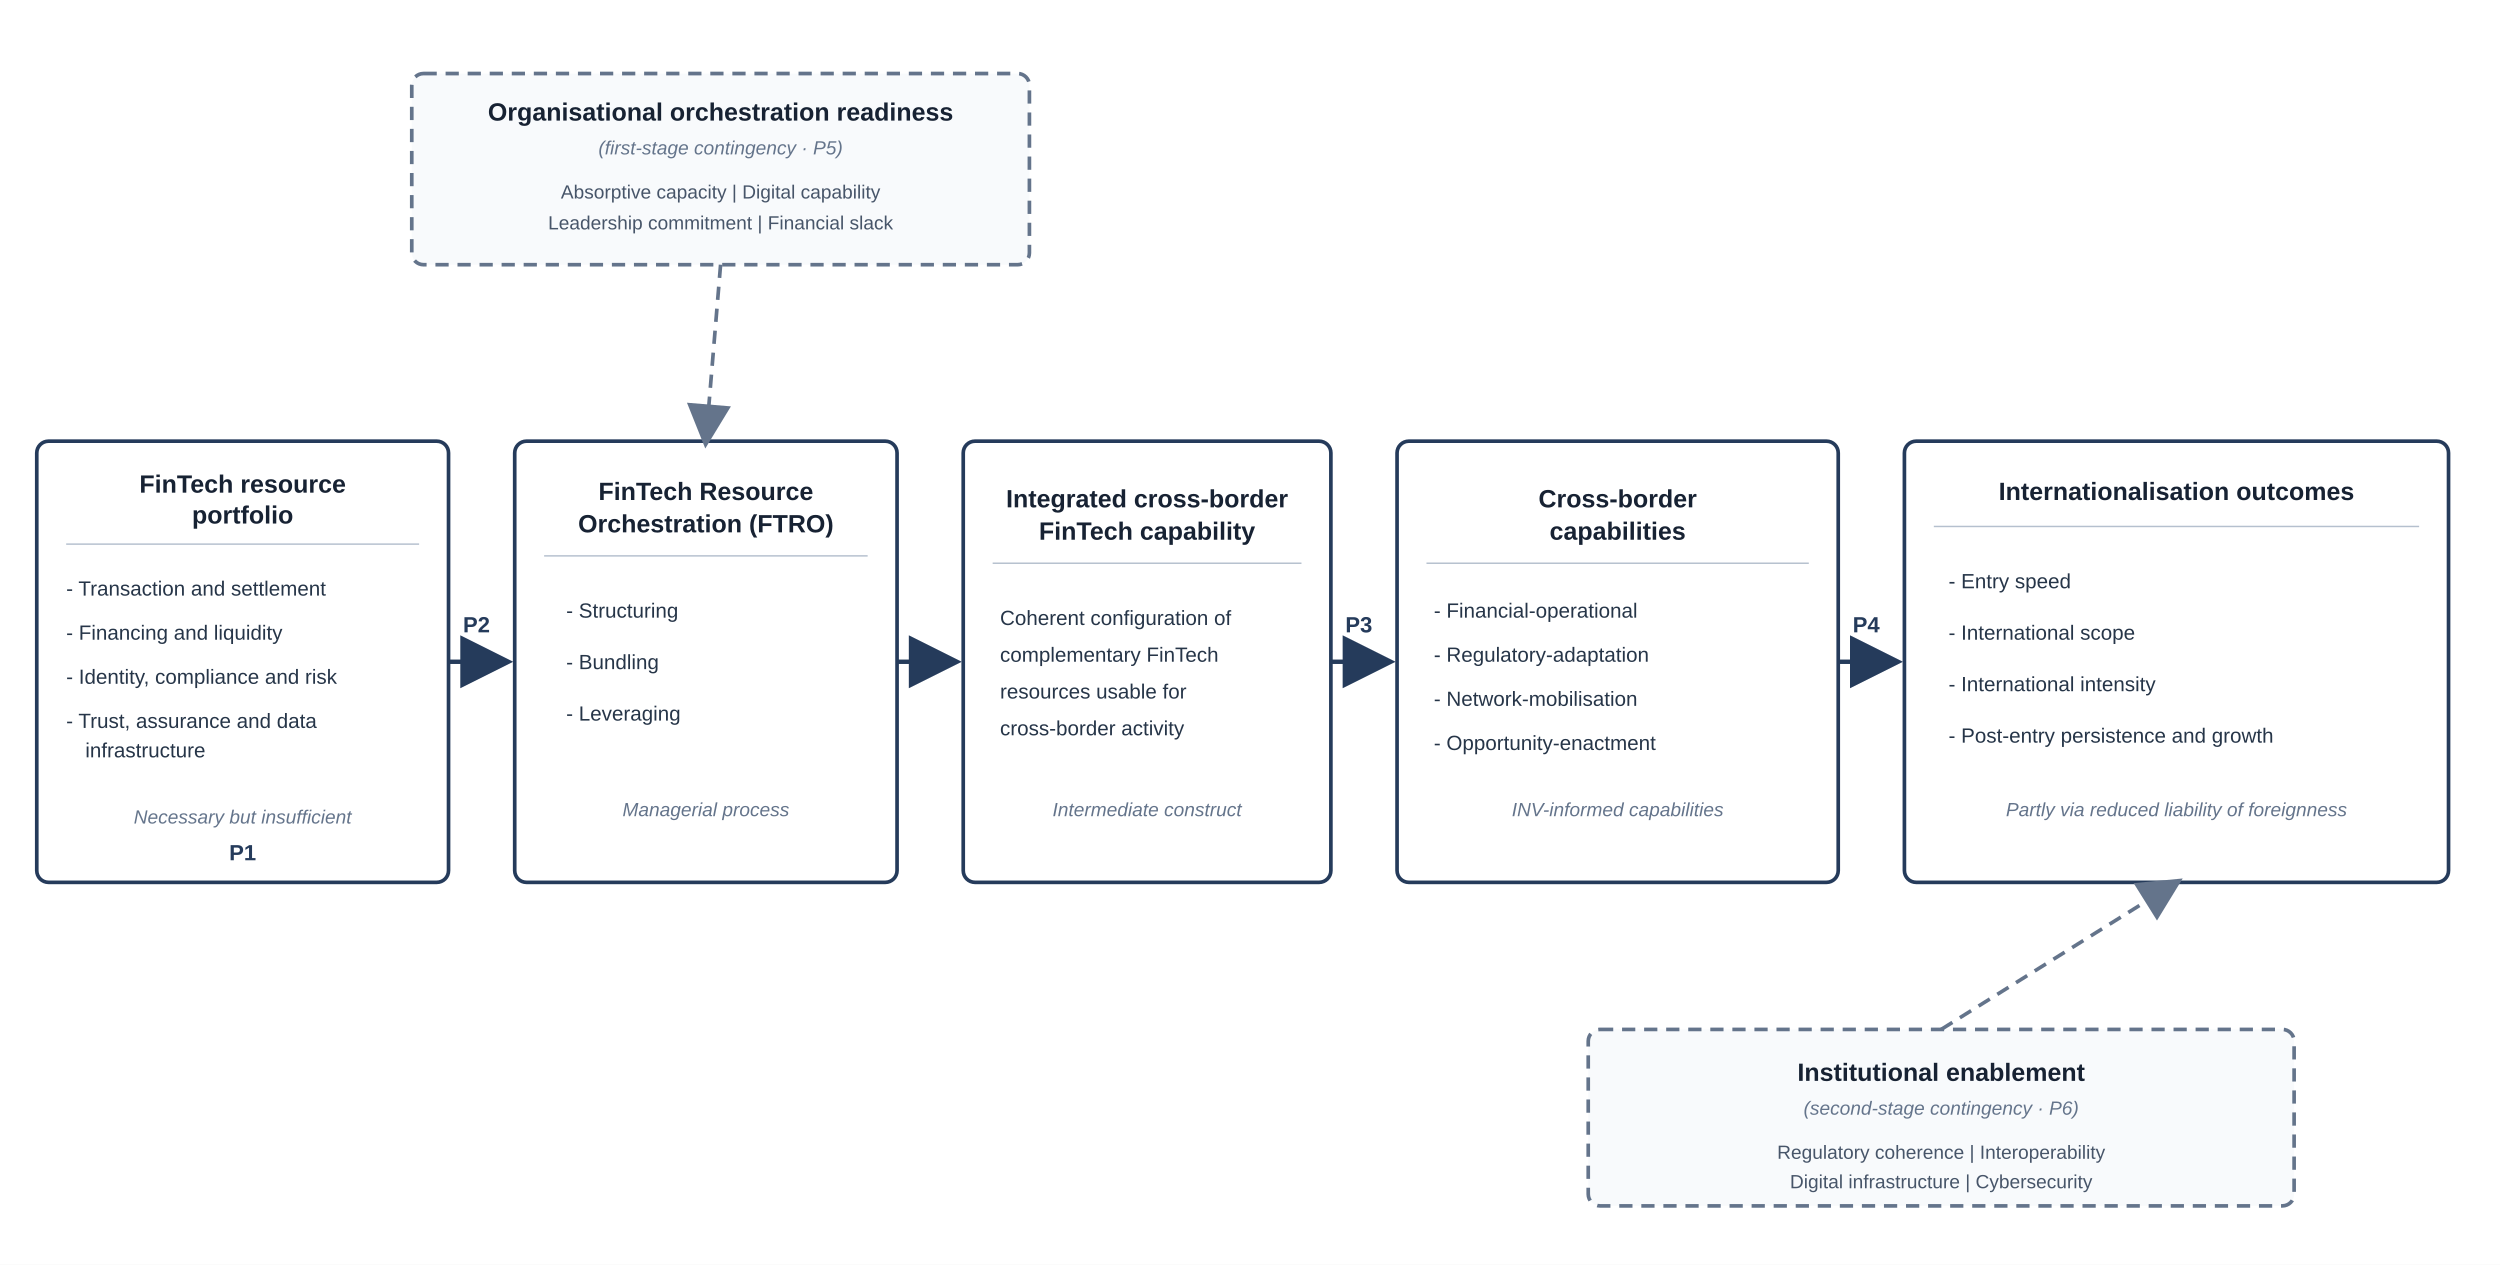
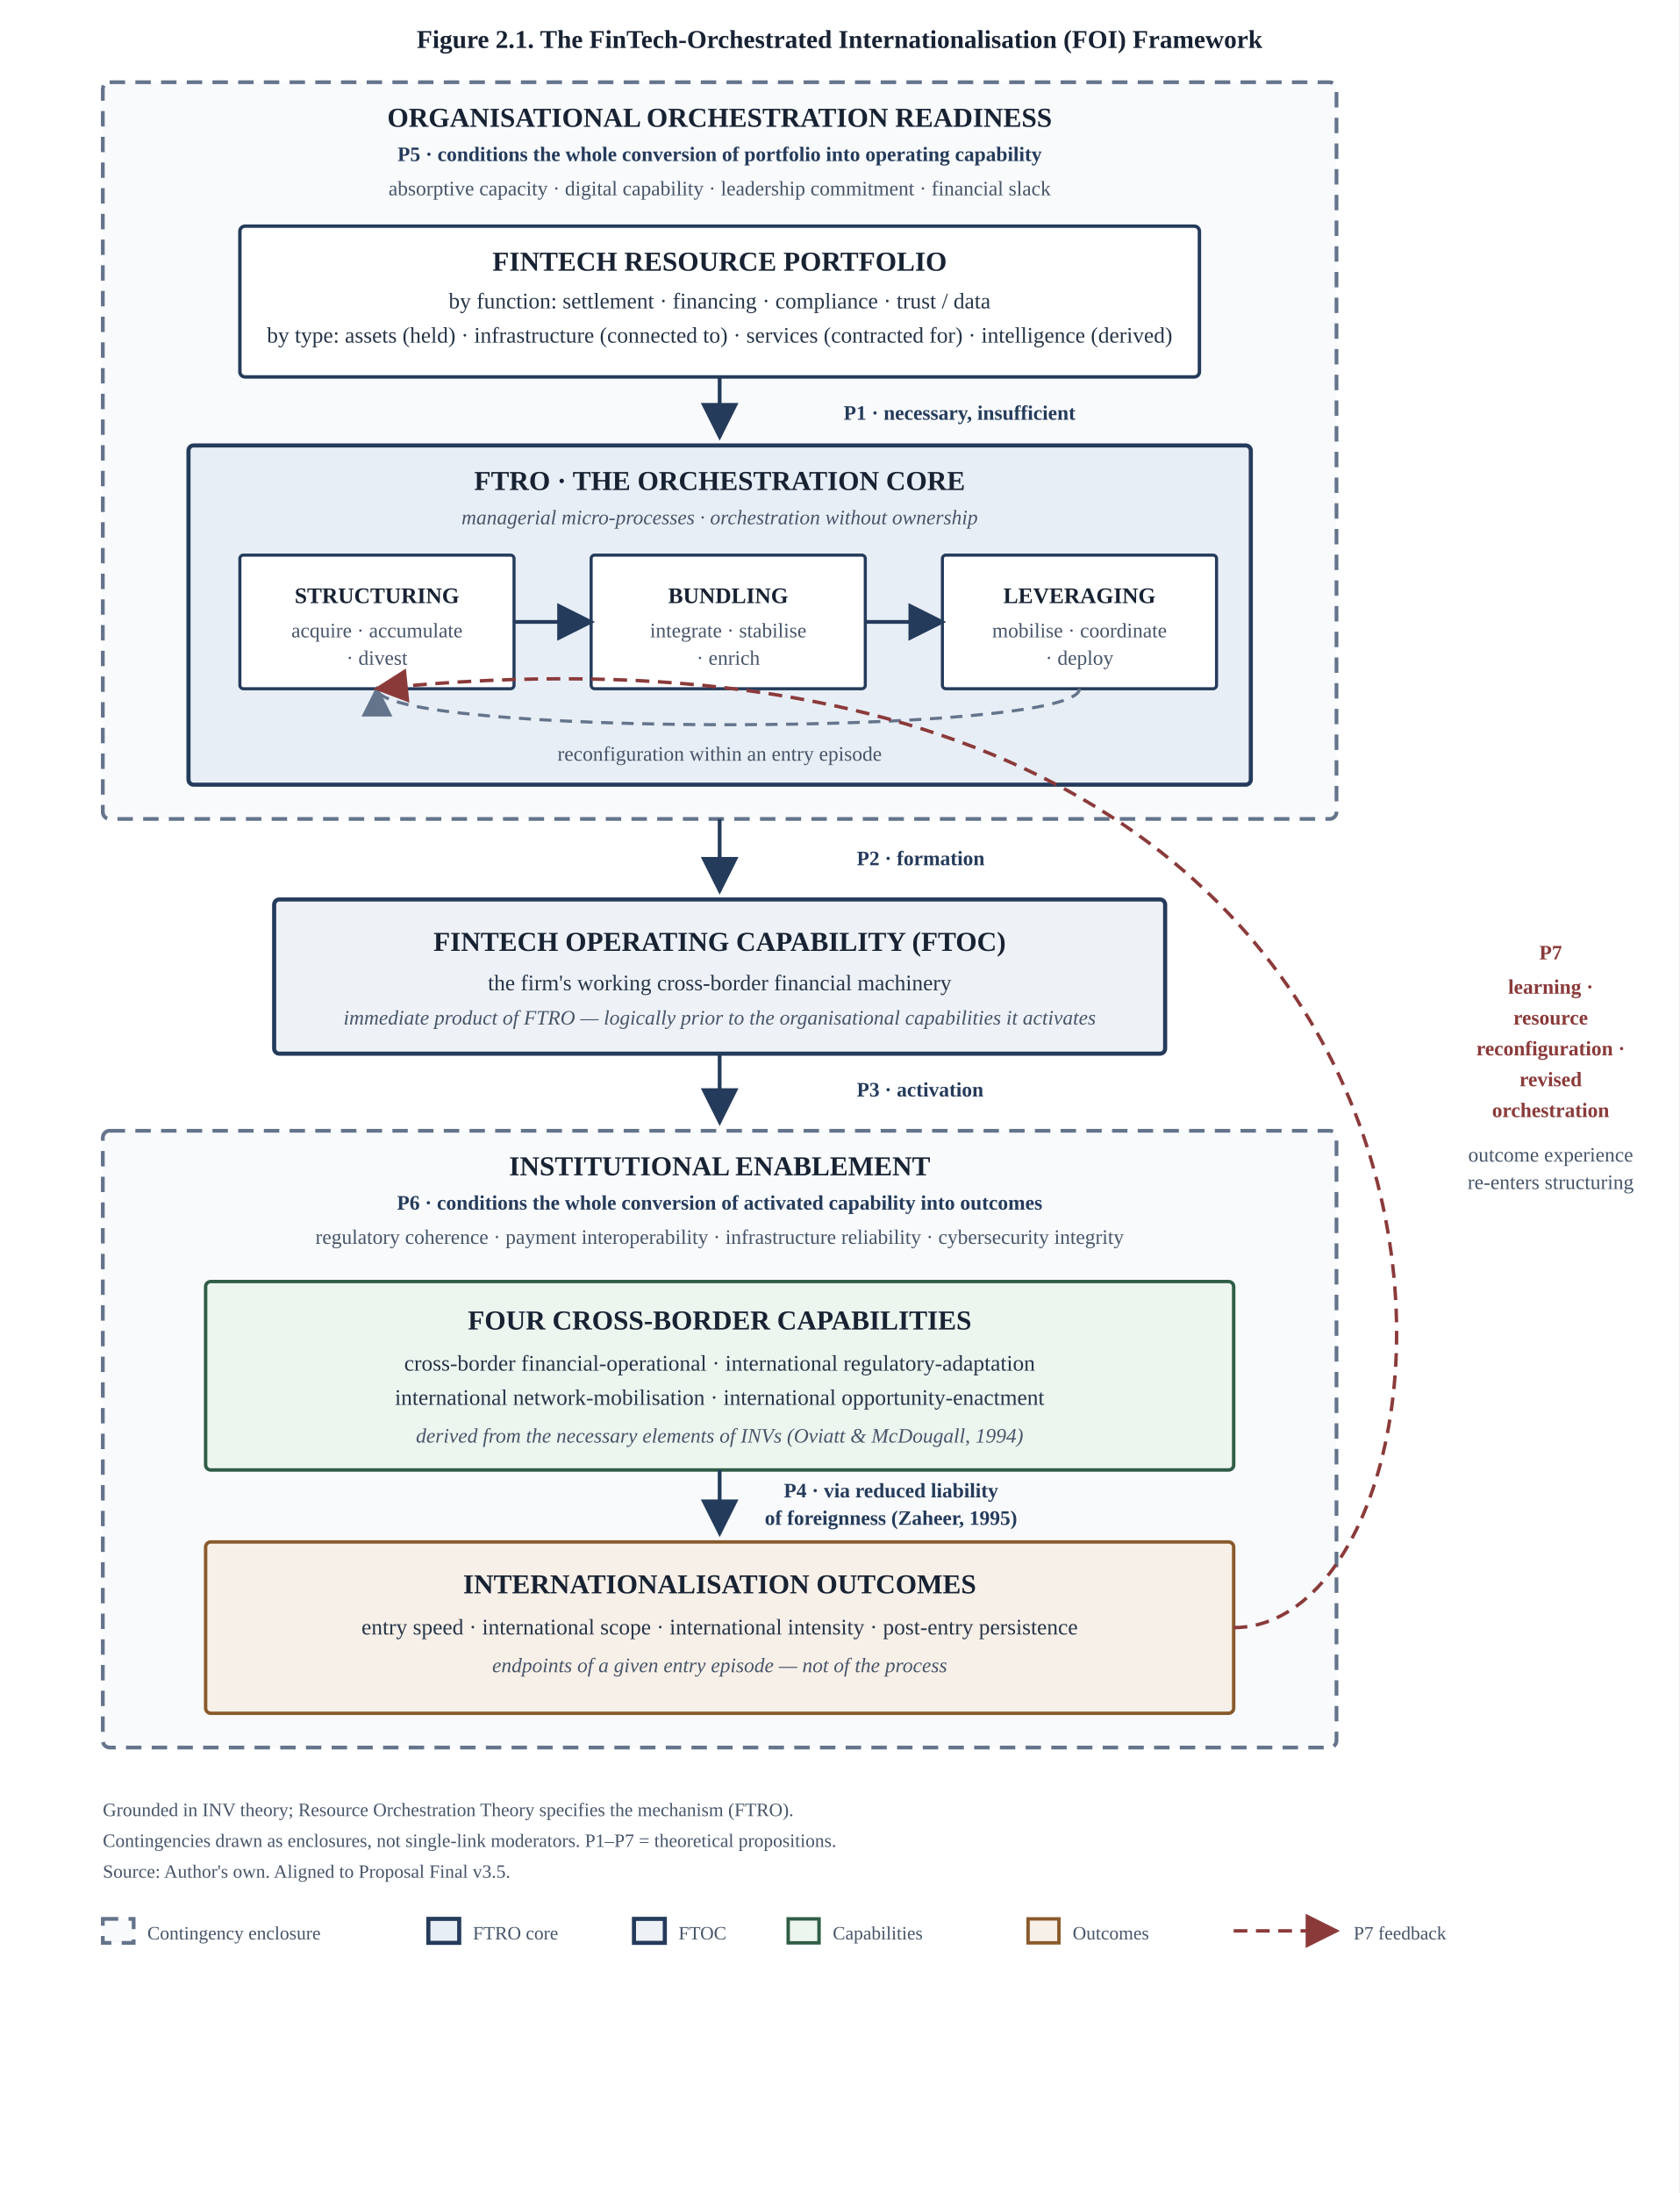
- <svg xmlns="http://www.w3.org/2000/svg" width="1700" height="860" viewBox="0 0 1700 860" role="img" aria-labelledby="title desc">
+ <svg xmlns="http://www.w3.org/2000/svg" width="980" height="1280" viewBox="0 0 980 1280" role="img" aria-labelledby="title desc">
  <defs>
-     <marker id="arrow" markerWidth="12" markerHeight="12" refX="10" refY="6" orient="auto">
-       <path d="M0,0 L12,6 L0,12 Z" fill="#253b5b" />
+     <marker id="arrow" markerWidth="10" markerHeight="10" refX="9" refY="5" orient="auto">
+       <path d="M0,0 L10,5 L0,10 Z" fill="#253b5b" />
    </marker>
-     <marker id="arrow-dashed" markerWidth="12" markerHeight="12" refX="10" refY="6" orient="auto">
-       <path d="M0,0 L12,6 L0,12 Z" fill="#64748b" />
+     <marker id="arrow-muted" markerWidth="10" markerHeight="10" refX="9" refY="5" orient="auto">
+       <path d="M0,0 L10,5 L0,10 Z" fill="#64748b" />
+     </marker>
+     <marker id="arrow-feedback" markerWidth="10" markerHeight="10" refX="9" refY="5" orient="auto">
+       <path d="M0,0 L10,5 L0,10 Z" fill="#8b3a3a" />
    </marker>
    <style>
-       .box { fill: #fff; stroke: #253b5b; stroke-width: 2.5; rx: 8; }
-       .moderator { fill: #f8fafc; stroke: #64748b; stroke-width: 2.5; stroke-dasharray: 9 6; rx: 8; }
-       .title { font: 700 17px Arial, sans-serif; fill: #172233; }
-       .subtitle { font: italic 13px Arial, sans-serif; fill: #64748b; }
-       .item { font: 14px Arial, sans-serif; fill: #263548; }
-       .small { font: 13px Arial, sans-serif; fill: #475569; }
-       .prop { font: 700 15px Arial, sans-serif; fill: #253b5b; }
-       .arrow { fill: none; stroke: #253b5b; stroke-width: 3; marker-end: url(#arrow); }
-       .conditional { fill: none; stroke: #64748b; stroke-width: 2.5; stroke-dasharray: 9 6; marker-end: url(#arrow-dashed); }
+       .canvas { fill: #ffffff; }
+       .enclosure { fill: #f8fafc; stroke: #64748b; stroke-width: 2.2; stroke-dasharray: 9 6; }
+       .box { fill: #ffffff; stroke: #253b5b; stroke-width: 2; }
+       .core { fill: #e8eef6; stroke: #253b5b; stroke-width: 2.4; }
+       .process { fill: #ffffff; stroke: #253b5b; stroke-width: 1.8; }
+       .ftoc { fill: #eef2f7; stroke: #253b5b; stroke-width: 2.4; }
+       .capability { fill: #edf5ef; stroke: #2f5d45; stroke-width: 2; }
+       .outcome { fill: #f7f0e8; stroke: #8a5a2b; stroke-width: 2; }
+       .title { font: 700 16px Georgia, 'Times New Roman', serif; fill: #172233; }
+       .subtitle { font: italic 12px Georgia, 'Times New Roman', serif; fill: #475569; }
+       .item { font: 13px Georgia, 'Times New Roman', serif; fill: #263548; }
+       .small { font: 12px Georgia, 'Times New Roman', serif; fill: #475569; }
+       .prop { font: 700 12px Georgia, 'Times New Roman', serif; fill: #253b5b; }
+       .prop-feedback { font: 700 12px Georgia, 'Times New Roman', serif; fill: #8b3a3a; }
+       .arrow { fill: none; stroke: #253b5b; stroke-width: 2.2; marker-end: url(#arrow); }
+       .arrow-dashed { fill: none; stroke: #64748b; stroke-width: 1.8; stroke-dasharray: 7 5; marker-end: url(#arrow-muted); }
+       .arrow-feedback { fill: none; stroke: #8b3a3a; stroke-width: 2; stroke-dasharray: 8 5; marker-end: url(#arrow-feedback); }
+       .fig-label { font: 700 15px Georgia, 'Times New Roman', serif; fill: #172233; }
+       .legend { font: 11px Georgia, 'Times New Roman', serif; fill: #475569; }
    </style>
  </defs>
-   <rect width="1700" height="860" fill="#fff" />
-   <rect class="moderator" x="280" y="50" width="420" height="130" />
-   <text class="title" x="490" y="82" text-anchor="middle">Organisational orchestration readiness</text>
-   <text class="subtitle" x="490" y="105" text-anchor="middle">(first-stage contingency · P5)</text>
-   <text class="small" x="490" y="135" text-anchor="middle">Absorptive capacity | Digital capability</text>
-   <text class="small" x="490" y="156" text-anchor="middle">Leadership commitment | Financial slack</text>
-   <rect class="box" x="25" y="300" width="280" height="300" />
-   <text class="title" x="165" y="335" text-anchor="middle">FinTech resource</text>
-   <text class="title" x="165" y="356" text-anchor="middle">portfolio</text>
-   <line x1="45" y1="370" x2="285" y2="370" stroke="#b5c0ce" />
-   <text class="item" x="45" y="405">- Transaction and settlement</text>
-   <text class="item" x="45" y="435">- Financing and liquidity</text>
-   <text class="item" x="45" y="465">- Identity, compliance and risk</text>
-   <text class="item" x="45" y="495">- Trust, assurance and data</text>
-   <text class="item" x="58" y="515">infrastructure</text>
-   <text class="subtitle" x="165" y="560" text-anchor="middle">Necessary but insufficient</text>
-   <text class="prop" x="165" y="585" text-anchor="middle">P1</text>
-   <rect class="box" x="350" y="300" width="260" height="300" />
-   <text class="title" x="480" y="340" text-anchor="middle">FinTech Resource</text>
-   <text class="title" x="480" y="362" text-anchor="middle">Orchestration (FTRO)</text>
-   <line x1="370" y1="378" x2="590" y2="378" stroke="#b5c0ce" />
-   <text class="item" x="385" y="420">- Structuring</text>
-   <text class="item" x="385" y="455">- Bundling</text>
-   <text class="item" x="385" y="490">- Leveraging</text>
-   <text class="subtitle" x="480" y="555" text-anchor="middle">Managerial process</text>
-   <rect class="box" x="655" y="300" width="250" height="300" />
-   <text class="title" x="780" y="345" text-anchor="middle">Integrated cross-border</text>
-   <text class="title" x="780" y="367" text-anchor="middle">FinTech capability</text>
-   <line x1="675" y1="383" x2="885" y2="383" stroke="#b5c0ce" />
-   <text class="item" x="680" y="425">Coherent configuration of</text>
-   <text class="item" x="680" y="450">complementary FinTech</text>
-   <text class="item" x="680" y="475">resources usable for</text>
-   <text class="item" x="680" y="500">cross-border activity</text>
-   <text class="subtitle" x="780" y="555" text-anchor="middle">Intermediate construct</text>
-   <rect class="box" x="950" y="300" width="300" height="300" />
-   <text class="title" x="1100" y="345" text-anchor="middle">Cross-border</text>
-   <text class="title" x="1100" y="367" text-anchor="middle">capabilities</text>
-   <line x1="970" y1="383" x2="1230" y2="383" stroke="#b5c0ce" />
-   <text class="item" x="975" y="420">- Financial-operational</text>
-   <text class="item" x="975" y="450">- Regulatory-adaptation</text>
-   <text class="item" x="975" y="480">- Network-mobilisation</text>
-   <text class="item" x="975" y="510">- Opportunity-enactment</text>
-   <text class="subtitle" x="1100" y="555" text-anchor="middle">INV-informed capabilities</text>
-   <rect class="box" x="1295" y="300" width="370" height="300" />
-   <text class="title" x="1480" y="340" text-anchor="middle">Internationalisation outcomes</text>
-   <line x1="1315" y1="358" x2="1645" y2="358" stroke="#b5c0ce" />
-   <text class="item" x="1325" y="400">- Entry speed</text>
-   <text class="item" x="1325" y="435">- International scope</text>
-   <text class="item" x="1325" y="470">- International intensity</text>
-   <text class="item" x="1325" y="505">- Post-entry persistence and growth</text>
-   <text class="subtitle" x="1480" y="555" text-anchor="middle">Partly via reduced liability of foreignness</text>
-   <line class="arrow" x1="305" y1="450" x2="343" y2="450" />
-   <text class="prop" x="324" y="430" text-anchor="middle">P2</text>
-   <line class="arrow" x1="610" y1="450" x2="648" y2="450" />
-   <line class="arrow" x1="905" y1="450" x2="943" y2="450" />
-   <text class="prop" x="924" y="430" text-anchor="middle">P3</text>
-   <line class="arrow" x1="1250" y1="450" x2="1288" y2="450" />
-   <text class="prop" x="1269" y="430" text-anchor="middle">P4</text>
-   <line class="conditional" x1="490" y1="180" x2="480" y2="300" />
-   <rect class="moderator" x="1080" y="700" width="480" height="120" />
-   <text class="title" x="1320" y="735" text-anchor="middle">Institutional enablement</text>
-   <text class="subtitle" x="1320" y="758" text-anchor="middle">(second-stage contingency · P6)</text>
-   <text class="small" x="1320" y="788" text-anchor="middle">Regulatory coherence | Interoperability</text>
-   <text class="small" x="1320" y="808" text-anchor="middle">Digital infrastructure | Cybersecurity</text>
-   <line class="conditional" x1="1320" y1="700" x2="1480" y2="600" />
+   <rect class="canvas" width="980" height="1280" />
+   <text class="fig-label" x="490" y="28" text-anchor="middle">Figure 2.1. The FinTech-Orchestrated Internationalisation (FOI) Framework</text>
+   <rect class="enclosure" x="60" y="48" width="720" height="430" rx="4" />
+   <text class="title" x="420" y="74" text-anchor="middle">ORGANISATIONAL ORCHESTRATION READINESS</text>
+   <text class="prop" x="420" y="94" text-anchor="middle">P5 · conditions the whole conversion of portfolio into operating capability</text>
+   <text class="small" x="420" y="114" text-anchor="middle">absorptive capacity · digital capability · leadership commitment · financial slack</text>
+   <rect class="box" x="140" y="132" width="560" height="88" rx="3" />
+   <text class="title" x="420" y="158" text-anchor="middle">FINTECH RESOURCE PORTFOLIO</text>
+   <text class="item" x="420" y="180" text-anchor="middle">by function: settlement · financing · compliance · trust / data</text>
+   <text class="item" x="420" y="200" text-anchor="middle">by type: assets (held) · infrastructure (connected to) · services (contracted for) · intelligence (derived)</text>
+   <line class="arrow" x1="420" y1="220" x2="420" y2="255" />
+   <text class="prop" x="560" y="245" text-anchor="middle">P1 · necessary, insufficient</text>
+   <rect class="core" x="110" y="260" width="620" height="198" rx="3" />
+   <text class="title" x="420" y="286" text-anchor="middle">FTRO · THE ORCHESTRATION CORE</text>
+   <text class="subtitle" x="420" y="306" text-anchor="middle">managerial micro-processes · orchestration without ownership</text>
+   <rect class="process" x="140" y="324" width="160" height="78" rx="2" />
+   <text class="title" x="220" y="352" text-anchor="middle" style="font-size:13px">STRUCTURING</text>
+   <text class="small" x="220" y="372" text-anchor="middle">acquire · accumulate</text>
+   <text class="small" x="220" y="388" text-anchor="middle">· divest</text>
+   <rect class="process" x="345" y="324" width="160" height="78" rx="2" />
+   <text class="title" x="425" y="352" text-anchor="middle" style="font-size:13px">BUNDLING</text>
+   <text class="small" x="425" y="372" text-anchor="middle">integrate · stabilise</text>
+   <text class="small" x="425" y="388" text-anchor="middle">· enrich</text>
+   <rect class="process" x="550" y="324" width="160" height="78" rx="2" />
+   <text class="title" x="630" y="352" text-anchor="middle" style="font-size:13px">LEVERAGING</text>
+   <text class="small" x="630" y="372" text-anchor="middle">mobilise · coordinate</text>
+   <text class="small" x="630" y="388" text-anchor="middle">· deploy</text>
+   <line class="arrow" x1="300" y1="363" x2="345" y2="363" />
+   <line class="arrow" x1="505" y1="363" x2="550" y2="363" />
+   <path class="arrow-dashed" d="M630,402 C630,430 220,430 220,402" />
+   <text class="small" x="420" y="444" text-anchor="middle">reconfiguration within an entry episode</text>
+   <line class="arrow" x1="420" y1="478" x2="420" y2="520" />
+   <text class="prop" x="500" y="505" text-anchor="start">P2 · formation</text>
+   <rect class="ftoc" x="160" y="525" width="520" height="90" rx="3" />
+   <text class="title" x="420" y="555" text-anchor="middle">FINTECH OPERATING CAPABILITY (FTOC)</text>
+   <text class="item" x="420" y="578" text-anchor="middle">the firm's working cross-border financial machinery</text>
+   <text class="subtitle" x="420" y="598" text-anchor="middle">immediate product of FTRO — logically prior to the organisational capabilities it activates</text>
+   <line class="arrow" x1="420" y1="615" x2="420" y2="655" />
+   <text class="prop" x="500" y="640" text-anchor="start">P3 · activation</text>
+   <rect class="enclosure" x="60" y="660" width="720" height="360" rx="4" />
+   <text class="title" x="420" y="686" text-anchor="middle">INSTITUTIONAL ENABLEMENT</text>
+   <text class="prop" x="420" y="706" text-anchor="middle">P6 · conditions the whole conversion of activated capability into outcomes</text>
+   <text class="small" x="420" y="726" text-anchor="middle">regulatory coherence · payment interoperability · infrastructure reliability · cybersecurity integrity</text>
+   <rect class="capability" x="120" y="748" width="600" height="110" rx="3" />
+   <text class="title" x="420" y="776" text-anchor="middle">FOUR CROSS-BORDER CAPABILITIES</text>
+   <text class="item" x="420" y="800" text-anchor="middle">cross-border financial-operational · international regulatory-adaptation</text>
+   <text class="item" x="420" y="820" text-anchor="middle">international network-mobilisation · international opportunity-enactment</text>
+   <text class="subtitle" x="420" y="842" text-anchor="middle">derived from the necessary elements of INVs (Oviatt &amp; McDougall, 1994)</text>
+   <line class="arrow" x1="420" y1="858" x2="420" y2="895" />
+   <text class="prop" x="520" y="874" text-anchor="middle">P4 · via reduced liability</text>
+   <text class="prop" x="520" y="890" text-anchor="middle">of foreignness (Zaheer, 1995)</text>
+   <rect class="outcome" x="120" y="900" width="600" height="100" rx="3" />
+   <text class="title" x="420" y="930" text-anchor="middle">INTERNATIONALISATION OUTCOMES</text>
+   <text class="item" x="420" y="954" text-anchor="middle">entry speed · international scope · international intensity · post-entry persistence</text>
+   <text class="subtitle" x="420" y="976" text-anchor="middle">endpoints of a given entry episode — not of the process</text>
+   <path class="arrow-feedback" d="M720,950 C875,950 920,330 220,402" />
+   <text class="prop-feedback" x="905" y="560" text-anchor="middle">P7</text>
+   <text class="prop-feedback" x="905" y="580" text-anchor="middle">learning ·</text>
+   <text class="prop-feedback" x="905" y="598" text-anchor="middle">resource</text>
+   <text class="prop-feedback" x="905" y="616" text-anchor="middle">reconfiguration ·</text>
+   <text class="prop-feedback" x="905" y="634" text-anchor="middle">revised</text>
+   <text class="prop-feedback" x="905" y="652" text-anchor="middle">orchestration</text>
+   <text class="small" x="905" y="678" text-anchor="middle">outcome experience</text>
+   <text class="small" x="905" y="694" text-anchor="middle">re-enters structuring</text>
+   <text class="legend" x="60" y="1060">Grounded in INV theory; Resource Orchestration Theory specifies the mechanism (FTRO).</text>
+   <text class="legend" x="60" y="1078">Contingencies drawn as enclosures, not single-link moderators. P1–P7 = theoretical propositions.</text>
+   <text class="legend" x="60" y="1096">Source: Author's own. Aligned to Proposal Final v3.5.</text>
+   <rect class="enclosure" x="60" y="1120" width="18" height="14" />
+   <text class="legend" x="86" y="1132">Contingency enclosure</text>
+   <rect class="core" x="250" y="1120" width="18" height="14" />
+   <text class="legend" x="276" y="1132">FTRO core</text>
+   <rect class="ftoc" x="370" y="1120" width="18" height="14" />
+   <text class="legend" x="396" y="1132">FTOC</text>
+   <rect class="capability" x="460" y="1120" width="18" height="14" />
+   <text class="legend" x="486" y="1132">Capabilities</text>
+   <rect class="outcome" x="600" y="1120" width="18" height="14" />
+   <text class="legend" x="626" y="1132">Outcomes</text>
+   <line class="arrow-feedback" x1="720" y1="1127" x2="780" y2="1127" />
+   <text class="legend" x="790" y="1132">P7 feedback</text>
</svg>
